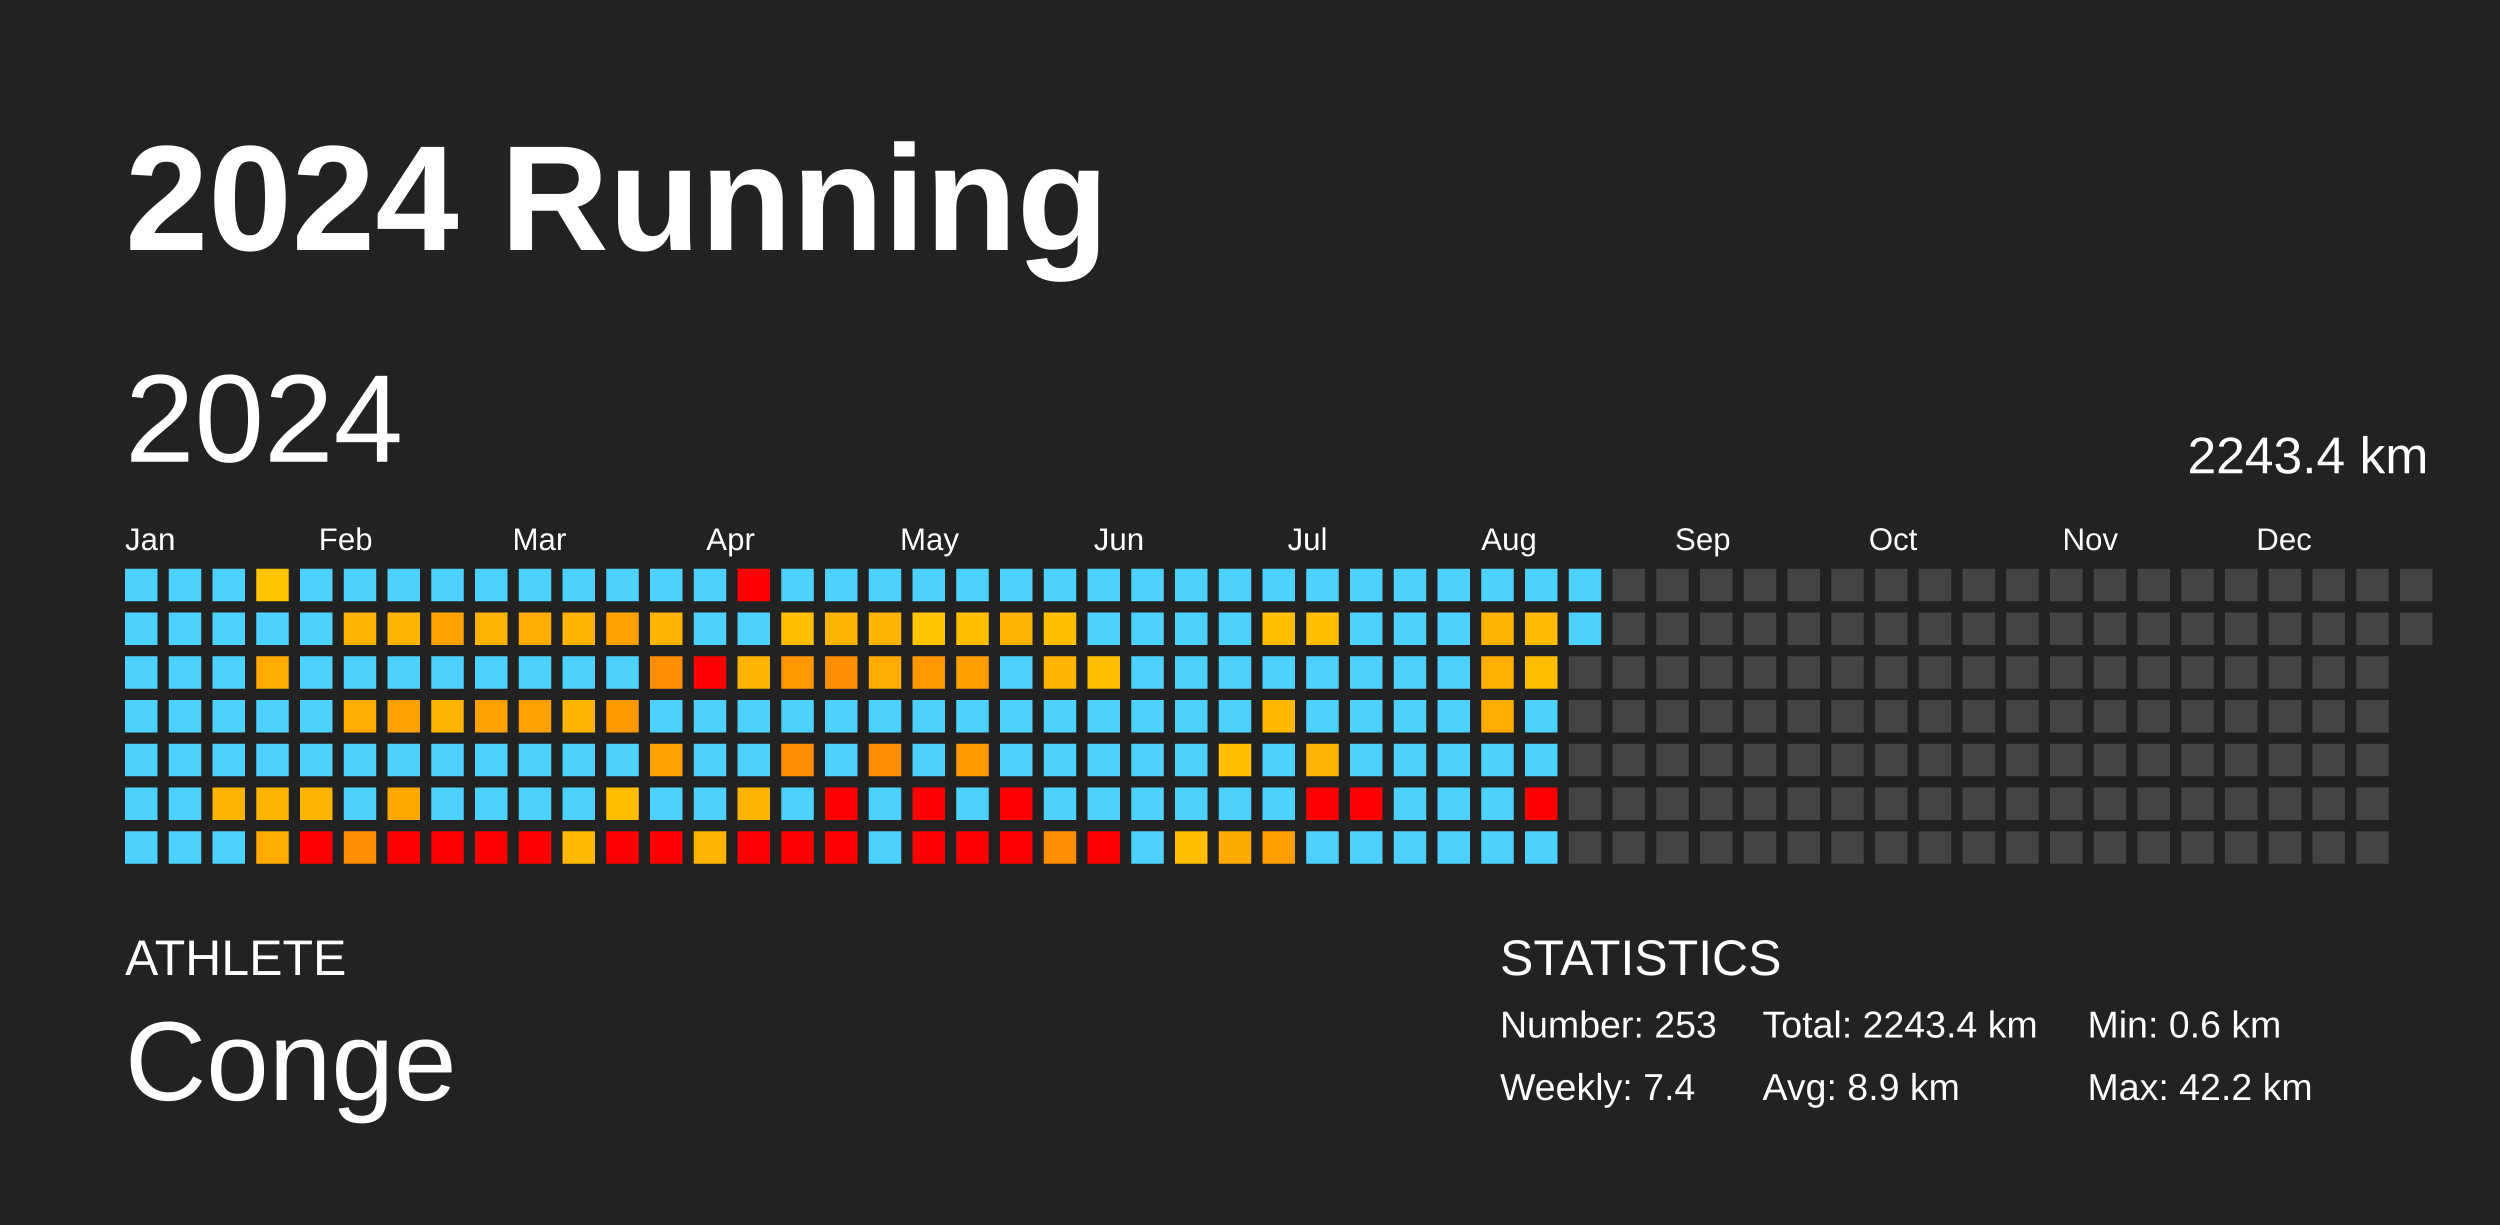
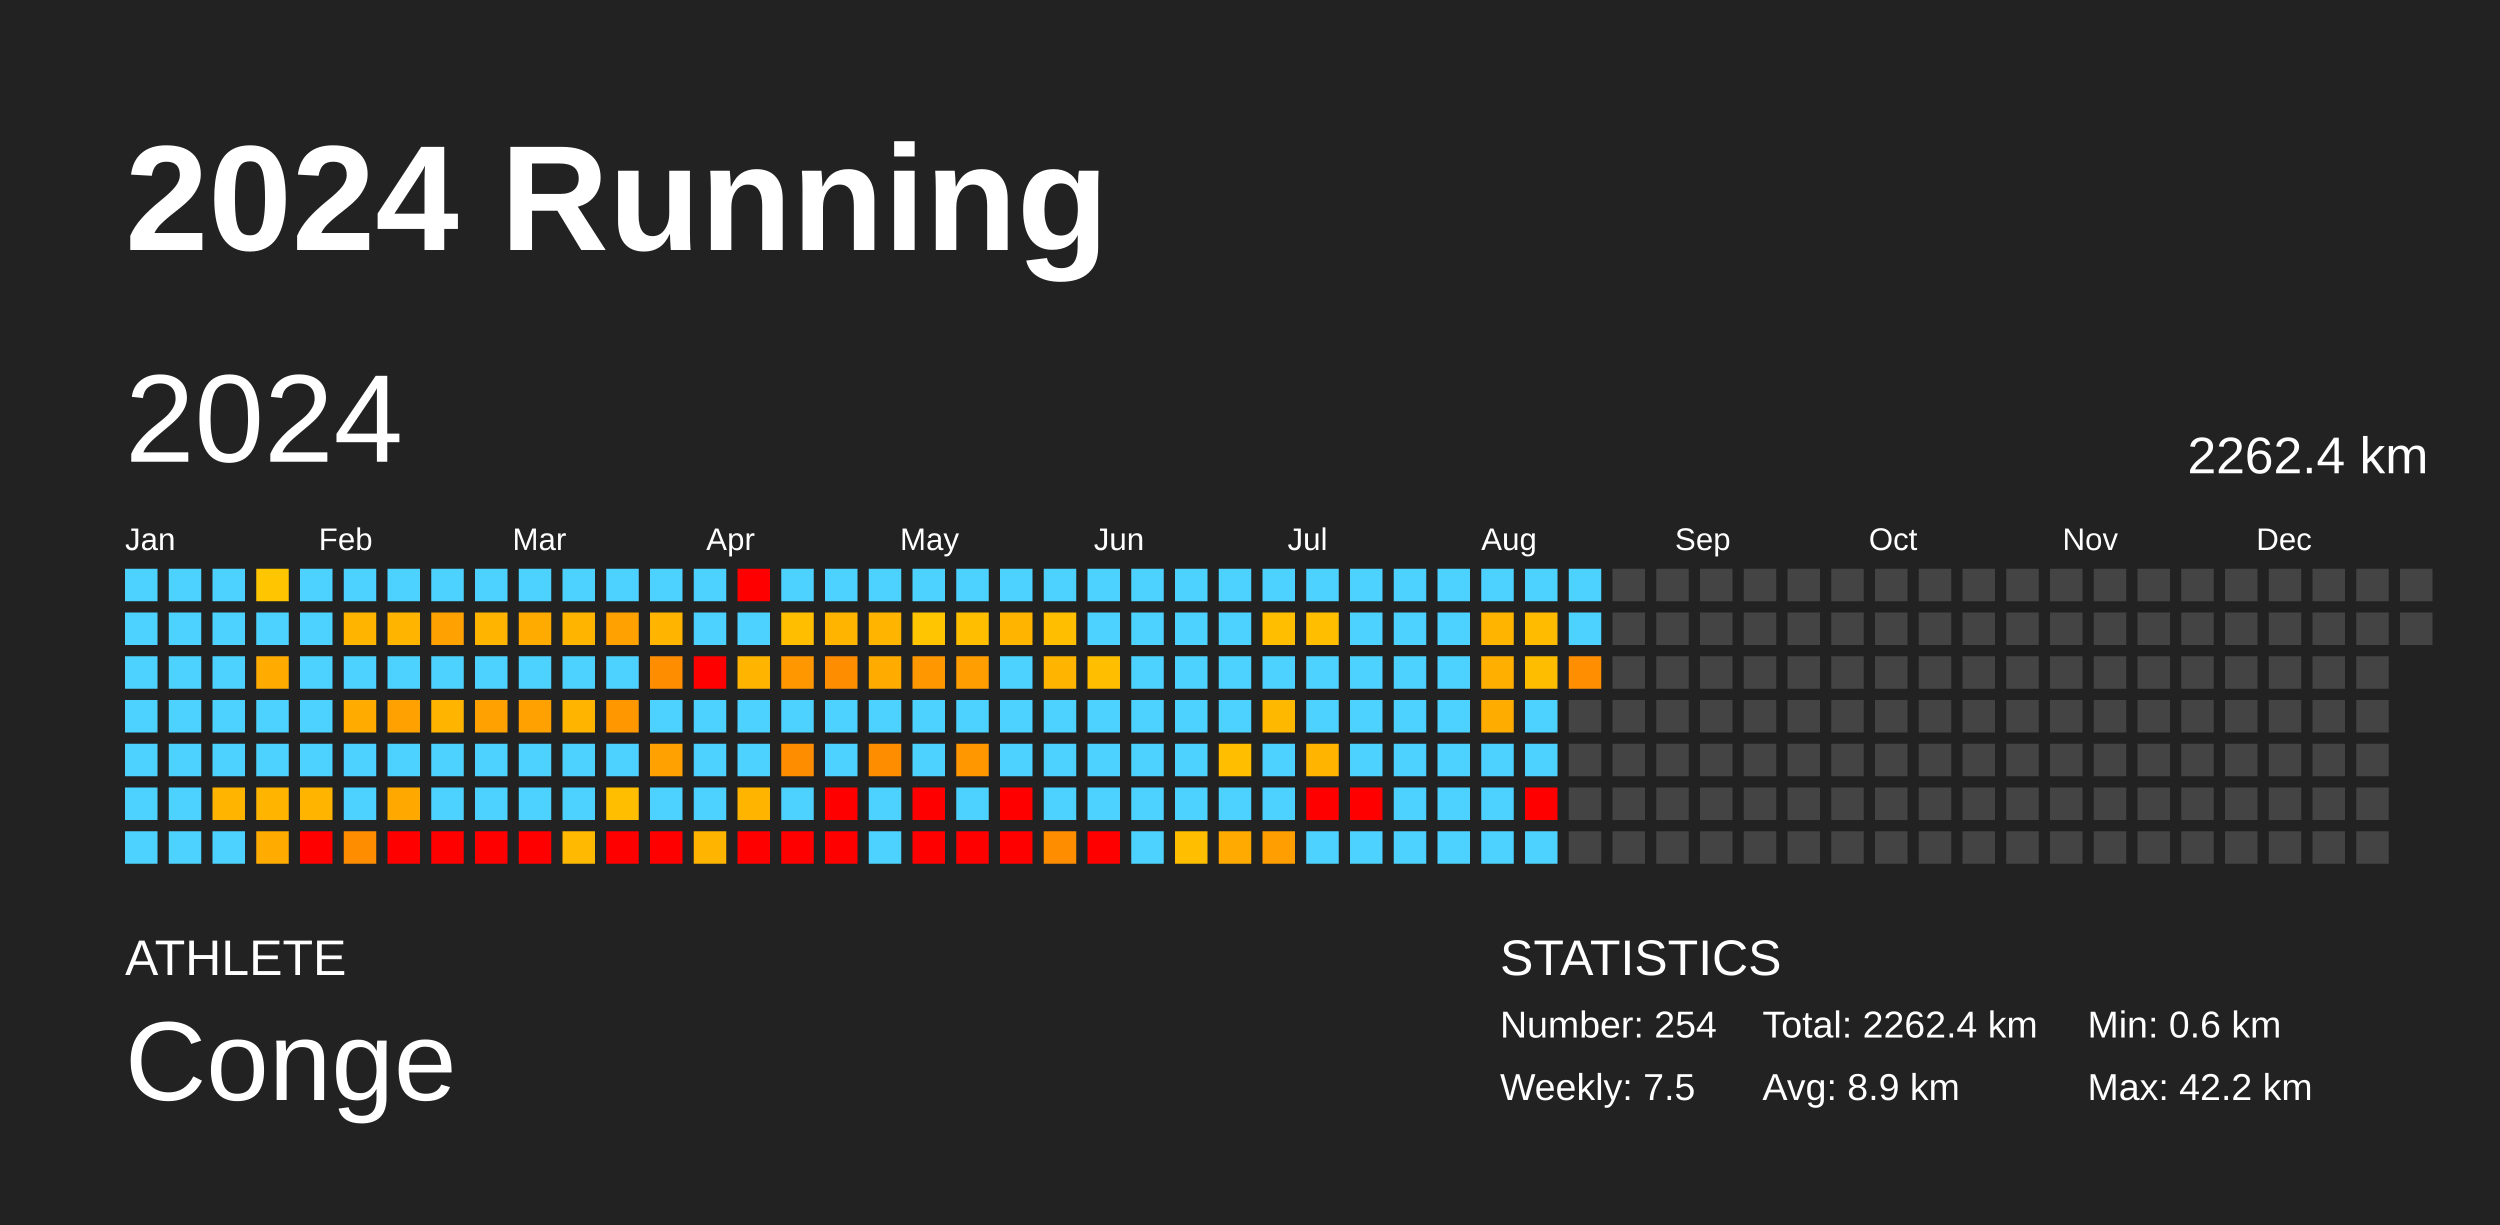
<svg xmlns="http://www.w3.org/2000/svg" baseProfile="full" height="98mm" version="1.1" viewBox="0,0,200,98" width="200mm">
  <defs />
  <rect fill="#222222" height="98" width="200" x="0" y="0" />
  <text fill="#FFFFFF" style="font-size:12px; font-family:Arial; font-weight:bold;" x="10" y="20">2024 Running</text>
  <text fill="#FFFFFF" style="font-size:4px; font-family:Arial" x="10" y="78">ATHLETE</text>
  <text fill="#FFFFFF" style="font-size:9px; font-family:Arial" x="10" y="88">Conge</text>
  <text fill="#FFFFFF" style="font-size:4px; font-family:Arial" x="120" y="78">STATISTICS</text>
-   <text fill="#FFFFFF" style="font-size:3px; font-family:Arial" x="120" y="83">Number: 253</text>
-   <text fill="#FFFFFF" style="font-size:3px; font-family:Arial" x="120" y="88">Weekly: 7.4</text>
-   <text fill="#FFFFFF" style="font-size:3px; font-family:Arial" x="141" y="83">Total: 2243.4 km</text>
+   <text fill="#FFFFFF" style="font-size:3px; font-family:Arial" x="120" y="83">Number: 254</text>
+   <text fill="#FFFFFF" style="font-size:3px; font-family:Arial" x="120" y="88">Weekly: 7.5</text>
+   <text fill="#FFFFFF" style="font-size:3px; font-family:Arial" x="141" y="83">Total: 2262.4 km</text>
  <text fill="#FFFFFF" style="font-size:3px; font-family:Arial" x="141" y="88">Avg: 8.9 km</text>
  <text fill="#FFFFFF" style="font-size:3px; font-family:Arial" x="167" y="83">Min: 0.6 km</text>
  <text fill="#FFFFFF" style="font-size:3px; font-family:Arial" x="167" y="88">Max: 42.2 km</text>
  <text dominant-baseline="hanging" fill="#FFFFFF" style="font-size:10.0px; font-family:Arial;" x="10" y="30">2024</text>
-   <text dominant-baseline="hanging" fill="#FFFFFF" style="font-size:4.125px; font-family:Arial;" x="175" y="35">2243.4 km</text>
+   <text dominant-baseline="hanging" fill="#FFFFFF" style="font-size:4.125px; font-family:Arial;" x="175" y="35">2262.4 km</text>
  <text fill="#FFFFFF" style="font-size:2.5px; font-family:Arial" x="10.0" y="44">Jan</text>
  <text fill="#FFFFFF" style="font-size:2.5px; font-family:Arial" x="25.5" y="44">Feb</text>
  <text fill="#FFFFFF" style="font-size:2.5px; font-family:Arial" x="41.0" y="44">Mar</text>
  <text fill="#FFFFFF" style="font-size:2.5px; font-family:Arial" x="56.5" y="44">Apr</text>
  <text fill="#FFFFFF" style="font-size:2.5px; font-family:Arial" x="72.0" y="44">May</text>
  <text fill="#FFFFFF" style="font-size:2.5px; font-family:Arial" x="87.5" y="44">Jun</text>
  <text fill="#FFFFFF" style="font-size:2.5px; font-family:Arial" x="103.0" y="44">Jul</text>
  <text fill="#FFFFFF" style="font-size:2.5px; font-family:Arial" x="118.5" y="44">Aug</text>
  <text fill="#FFFFFF" style="font-size:2.5px; font-family:Arial" x="134.0" y="44">Sep</text>
  <text fill="#FFFFFF" style="font-size:2.5px; font-family:Arial" x="149.5" y="44">Oct</text>
  <text fill="#FFFFFF" style="font-size:2.5px; font-family:Arial" x="165.0" y="44">Nov</text>
  <text fill="#FFFFFF" style="font-size:2.5px; font-family:Arial" x="180.5" y="44">Dec</text>
  <rect fill="#4dd2ff" height="2.6" width="2.6" x="10.0" y="45.5" />
  <rect fill="#4dd2ff" height="2.6" width="2.6" x="10.0" y="49.0" />
  <rect fill="#4dd2ff" height="2.6" width="2.6" x="10.0" y="52.5" />
  <rect fill="#4dd2ff" height="2.6" width="2.6" x="10.0" y="56.0" />
  <rect fill="#4dd2ff" height="2.6" width="2.6" x="10.0" y="59.5" />
  <rect fill="#4dd2ff" height="2.6" width="2.6" x="10.0" y="63.0" />
  <rect fill="#4dd2ff" height="2.6" width="2.6" x="10.0" y="66.5" />
  <rect fill="#4dd2ff" height="2.6" width="2.6" x="13.5" y="45.5" />
  <rect fill="#4dd2ff" height="2.6" width="2.6" x="13.5" y="49.0" />
  <rect fill="#4dd2ff" height="2.6" width="2.6" x="13.5" y="52.5" />
  <rect fill="#4dd2ff" height="2.6" width="2.6" x="13.5" y="56.0" />
  <rect fill="#4dd2ff" height="2.6" width="2.6" x="13.5" y="59.5" />
  <rect fill="#4dd2ff" height="2.6" width="2.6" x="13.5" y="63.0" />
  <rect fill="#4dd2ff" height="2.6" width="2.6" x="13.5" y="66.5" />
  <rect fill="#4dd2ff" height="2.6" width="2.6" x="17.0" y="45.5" />
  <rect fill="#4dd2ff" height="2.6" width="2.6" x="17.0" y="49.0" />
  <rect fill="#4dd2ff" height="2.6" width="2.6" x="17.0" y="52.5" />
  <rect fill="#4dd2ff" height="2.6" width="2.6" x="17.0" y="56.0" />
  <rect fill="#4dd2ff" height="2.6" width="2.6" x="17.0" y="59.5" />
  <rect fill="#ffb400" height="2.6" width="2.6" x="17.0" y="63.0" />
  <rect fill="#4dd2ff" height="2.6" width="2.6" x="17.0" y="66.5" />
  <rect fill="#ffc500" height="2.6" width="2.6" x="20.5" y="45.5" />
  <rect fill="#4dd2ff" height="2.6" width="2.6" x="20.5" y="49.0" />
  <rect fill="#ffab00" height="2.6" width="2.6" x="20.5" y="52.5" />
  <rect fill="#4dd2ff" height="2.6" width="2.6" x="20.5" y="56.0" />
  <rect fill="#4dd2ff" height="2.6" width="2.6" x="20.5" y="59.5" />
  <rect fill="#ffb400" height="2.6" width="2.6" x="20.5" y="63.0" />
  <rect fill="#ffab00" height="2.6" width="2.6" x="20.5" y="66.5" />
  <rect fill="#4dd2ff" height="2.6" width="2.6" x="24.0" y="45.5" />
  <rect fill="#4dd2ff" height="2.6" width="2.6" x="24.0" y="49.0" />
  <rect fill="#4dd2ff" height="2.6" width="2.6" x="24.0" y="52.5" />
  <rect fill="#4dd2ff" height="2.6" width="2.6" x="24.0" y="56.0" />
  <rect fill="#4dd2ff" height="2.6" width="2.6" x="24.0" y="59.5" />
  <rect fill="#ffb400" height="2.6" width="2.6" x="24.0" y="63.0" />
  <rect fill="red" height="2.6" width="2.6" x="24.0" y="66.5" />
  <rect fill="#4dd2ff" height="2.6" width="2.6" x="27.5" y="45.5" />
  <rect fill="#ffb400" height="2.6" width="2.6" x="27.5" y="49.0" />
  <rect fill="#4dd2ff" height="2.6" width="2.6" x="27.5" y="52.5" />
  <rect fill="#ffab00" height="2.6" width="2.6" x="27.5" y="56.0" />
  <rect fill="#4dd2ff" height="2.6" width="2.6" x="27.5" y="59.5" />
  <rect fill="#4dd2ff" height="2.6" width="2.6" x="27.5" y="63.0" />
  <rect fill="#ff8d00" height="2.6" width="2.6" x="27.5" y="66.5" />
  <rect fill="#4dd2ff" height="2.6" width="2.6" x="31.0" y="45.5" />
  <rect fill="#ffb500" height="2.6" width="2.6" x="31.0" y="49.0" />
  <rect fill="#4dd2ff" height="2.6" width="2.6" x="31.0" y="52.5" />
  <rect fill="#ffa100" height="2.6" width="2.6" x="31.0" y="56.0" />
  <rect fill="#4dd2ff" height="2.6" width="2.6" x="31.0" y="59.5" />
  <rect fill="#ffa900" height="2.6" width="2.6" x="31.0" y="63.0" />
  <rect fill="red" height="2.6" width="2.6" x="31.0" y="66.5" />
  <rect fill="#4dd2ff" height="2.6" width="2.6" x="34.5" y="45.5" />
  <rect fill="#ffa100" height="2.6" width="2.6" x="34.5" y="49.0" />
  <rect fill="#4dd2ff" height="2.6" width="2.6" x="34.5" y="52.5" />
  <rect fill="#ffb500" height="2.6" width="2.6" x="34.5" y="56.0" />
  <rect fill="#4dd2ff" height="2.6" width="2.6" x="34.5" y="59.5" />
  <rect fill="#4dd2ff" height="2.6" width="2.6" x="34.5" y="63.0" />
  <rect fill="red" height="2.6" width="2.6" x="34.5" y="66.5" />
  <rect fill="#4dd2ff" height="2.6" width="2.6" x="38.0" y="45.5" />
  <rect fill="#ffb500" height="2.6" width="2.6" x="38.0" y="49.0" />
  <rect fill="#4dd2ff" height="2.6" width="2.6" x="38.0" y="52.5" />
  <rect fill="#ffa100" height="2.6" width="2.6" x="38.0" y="56.0" />
  <rect fill="#4dd2ff" height="2.6" width="2.6" x="38.0" y="59.5" />
  <rect fill="#4dd2ff" height="2.6" width="2.6" x="38.0" y="63.0" />
  <rect fill="red" height="2.6" width="2.6" x="38.0" y="66.5" />
  <rect fill="#4dd2ff" height="2.6" width="2.6" x="41.5" y="45.5" />
  <rect fill="#ffab00" height="2.6" width="2.6" x="41.5" y="49.0" />
  <rect fill="#4dd2ff" height="2.6" width="2.6" x="41.5" y="52.5" />
  <rect fill="#ffa100" height="2.6" width="2.6" x="41.5" y="56.0" />
  <rect fill="#4dd2ff" height="2.6" width="2.6" x="41.5" y="59.5" />
  <rect fill="#4dd2ff" height="2.6" width="2.6" x="41.5" y="63.0" />
  <rect fill="red" height="2.6" width="2.6" x="41.5" y="66.5" />
  <rect fill="#4dd2ff" height="2.6" width="2.6" x="45.0" y="45.5" />
  <rect fill="#ffb500" height="2.6" width="2.6" x="45.0" y="49.0" />
  <rect fill="#4dd2ff" height="2.6" width="2.6" x="45.0" y="52.5" />
  <rect fill="#ffb500" height="2.6" width="2.6" x="45.0" y="56.0" />
  <rect fill="#4dd2ff" height="2.6" width="2.6" x="45.0" y="59.5" />
  <rect fill="#4dd2ff" height="2.6" width="2.6" x="45.0" y="63.0" />
  <rect fill="#ffb900" height="2.6" width="2.6" x="45.0" y="66.5" />
  <rect fill="#4dd2ff" height="2.6" width="2.6" x="48.5" y="45.5" />
  <rect fill="#ffa100" height="2.6" width="2.6" x="48.5" y="49.0" />
  <rect fill="#4dd2ff" height="2.6" width="2.6" x="48.5" y="52.5" />
  <rect fill="#ff9700" height="2.6" width="2.6" x="48.5" y="56.0" />
  <rect fill="#4dd2ff" height="2.6" width="2.6" x="48.5" y="59.5" />
  <rect fill="#ffbf00" height="2.6" width="2.6" x="48.5" y="63.0" />
  <rect fill="red" height="2.6" width="2.6" x="48.5" y="66.5" />
  <rect fill="#4dd2ff" height="2.6" width="2.6" x="52.0" y="45.5" />
  <rect fill="#ffb500" height="2.6" width="2.6" x="52.0" y="49.0" />
  <rect fill="#ff8d00" height="2.6" width="2.6" x="52.0" y="52.5" />
  <rect fill="#4dd2ff" height="2.6" width="2.6" x="52.0" y="56.0" />
  <rect fill="#ffa100" height="2.6" width="2.6" x="52.0" y="59.5" />
  <rect fill="#4dd2ff" height="2.6" width="2.6" x="52.0" y="63.0" />
  <rect fill="red" height="2.6" width="2.6" x="52.0" y="66.5" />
  <rect fill="#4dd2ff" height="2.6" width="2.6" x="55.5" y="45.5" />
  <rect fill="#4dd2ff" height="2.6" width="2.6" x="55.5" y="49.0" />
  <rect fill="red" height="2.6" width="2.6" x="55.5" y="52.5" />
  <rect fill="#4dd2ff" height="2.6" width="2.6" x="55.5" y="56.0" />
  <rect fill="#4dd2ff" height="2.6" width="2.6" x="55.5" y="59.5" />
  <rect fill="#4dd2ff" height="2.6" width="2.6" x="55.5" y="63.0" />
  <rect fill="#ffb400" height="2.6" width="2.6" x="55.5" y="66.5" />
  <rect fill="red" height="2.6" width="2.6" x="59.0" y="45.5" />
  <rect fill="#4dd2ff" height="2.6" width="2.6" x="59.0" y="49.0" />
  <rect fill="#ffb500" height="2.6" width="2.6" x="59.0" y="52.5" />
  <rect fill="#4dd2ff" height="2.6" width="2.6" x="59.0" y="56.0" />
  <rect fill="#4dd2ff" height="2.6" width="2.6" x="59.0" y="59.5" />
  <rect fill="#ffb500" height="2.6" width="2.6" x="59.0" y="63.0" />
  <rect fill="red" height="2.6" width="2.6" x="59.0" y="66.5" />
  <rect fill="#4dd2ff" height="2.6" width="2.6" x="62.5" y="45.5" />
  <rect fill="#ffbf00" height="2.6" width="2.6" x="62.5" y="49.0" />
  <rect fill="#ff9700" height="2.6" width="2.6" x="62.5" y="52.5" />
  <rect fill="#4dd2ff" height="2.6" width="2.6" x="62.5" y="56.0" />
  <rect fill="#ff8d00" height="2.6" width="2.6" x="62.5" y="59.5" />
  <rect fill="#4dd2ff" height="2.6" width="2.6" x="62.5" y="63.0" />
  <rect fill="red" height="2.6" width="2.6" x="62.5" y="66.5" />
  <rect fill="#4dd2ff" height="2.6" width="2.6" x="66.0" y="45.5" />
  <rect fill="#ffb500" height="2.6" width="2.6" x="66.0" y="49.0" />
  <rect fill="#ff8d00" height="2.6" width="2.6" x="66.0" y="52.5" />
  <rect fill="#4dd2ff" height="2.6" width="2.6" x="66.0" y="56.0" />
  <rect fill="#4dd2ff" height="2.6" width="2.6" x="66.0" y="59.5" />
  <rect fill="red" height="2.6" width="2.6" x="66.0" y="63.0" />
  <rect fill="red" height="2.6" width="2.6" x="66.0" y="66.5" />
  <rect fill="#4dd2ff" height="2.6" width="2.6" x="69.5" y="45.5" />
  <rect fill="#ffb500" height="2.6" width="2.6" x="69.5" y="49.0" />
  <rect fill="#ffab00" height="2.6" width="2.6" x="69.5" y="52.5" />
  <rect fill="#4dd2ff" height="2.6" width="2.6" x="69.5" y="56.0" />
  <rect fill="#ff8d00" height="2.6" width="2.6" x="69.5" y="59.5" />
  <rect fill="#4dd2ff" height="2.6" width="2.6" x="69.5" y="63.0" />
  <rect fill="#4dd2ff" height="2.6" width="2.6" x="69.5" y="66.5" />
  <rect fill="#4dd2ff" height="2.6" width="2.6" x="73.0" y="45.5" />
  <rect fill="#ffc500" height="2.6" width="2.6" x="73.0" y="49.0" />
  <rect fill="#ff9700" height="2.6" width="2.6" x="73.0" y="52.5" />
  <rect fill="#4dd2ff" height="2.6" width="2.6" x="73.0" y="56.0" />
  <rect fill="#4dd2ff" height="2.6" width="2.6" x="73.0" y="59.5" />
  <rect fill="red" height="2.6" width="2.6" x="73.0" y="63.0" />
  <rect fill="red" height="2.6" width="2.6" x="73.0" y="66.5" />
  <rect fill="#4dd2ff" height="2.6" width="2.6" x="76.5" y="45.5" />
  <rect fill="#ffbe00" height="2.6" width="2.6" x="76.5" y="49.0" />
  <rect fill="#ff9e00" height="2.6" width="2.6" x="76.5" y="52.5" />
  <rect fill="#4dd2ff" height="2.6" width="2.6" x="76.5" y="56.0" />
  <rect fill="#ff9700" height="2.6" width="2.6" x="76.5" y="59.5" />
  <rect fill="#4dd2ff" height="2.6" width="2.6" x="76.5" y="63.0" />
  <rect fill="red" height="2.6" width="2.6" x="76.5" y="66.5" />
  <rect fill="#4dd2ff" height="2.6" width="2.6" x="80.0" y="45.5" />
  <rect fill="#ffb500" height="2.6" width="2.6" x="80.0" y="49.0" />
  <rect fill="#4dd2ff" height="2.6" width="2.6" x="80.0" y="52.5" />
  <rect fill="#4dd2ff" height="2.6" width="2.6" x="80.0" y="56.0" />
  <rect fill="#4dd2ff" height="2.6" width="2.6" x="80.0" y="59.5" />
  <rect fill="red" height="2.6" width="2.6" x="80.0" y="63.0" />
  <rect fill="red" height="2.6" width="2.6" x="80.0" y="66.5" />
  <rect fill="#4dd2ff" height="2.6" width="2.6" x="83.5" y="45.5" />
  <rect fill="#ffbe00" height="2.6" width="2.6" x="83.5" y="49.0" />
  <rect fill="#ffb500" height="2.6" width="2.6" x="83.5" y="52.5" />
  <rect fill="#4dd2ff" height="2.6" width="2.6" x="83.5" y="56.0" />
  <rect fill="#4dd2ff" height="2.6" width="2.6" x="83.5" y="59.5" />
  <rect fill="#4dd2ff" height="2.6" width="2.6" x="83.5" y="63.0" />
  <rect fill="#ff8d00" height="2.6" width="2.6" x="83.5" y="66.5" />
  <rect fill="#4dd2ff" height="2.6" width="2.6" x="87.0" y="45.5" />
  <rect fill="#4dd2ff" height="2.6" width="2.6" x="87.0" y="49.0" />
  <rect fill="#ffbf00" height="2.6" width="2.6" x="87.0" y="52.5" />
  <rect fill="#4dd2ff" height="2.6" width="2.6" x="87.0" y="56.0" />
  <rect fill="#4dd2ff" height="2.6" width="2.6" x="87.0" y="59.5" />
  <rect fill="#4dd2ff" height="2.6" width="2.6" x="87.0" y="63.0" />
  <rect fill="red" height="2.6" width="2.6" x="87.0" y="66.5" />
  <rect fill="#4dd2ff" height="2.6" width="2.6" x="90.5" y="45.5" />
  <rect fill="#4dd2ff" height="2.6" width="2.6" x="90.5" y="49.0" />
  <rect fill="#4dd2ff" height="2.6" width="2.6" x="90.5" y="52.5" />
  <rect fill="#4dd2ff" height="2.6" width="2.6" x="90.5" y="56.0" />
  <rect fill="#4dd2ff" height="2.6" width="2.6" x="90.5" y="59.5" />
  <rect fill="#4dd2ff" height="2.6" width="2.6" x="90.5" y="63.0" />
  <rect fill="#4dd2ff" height="2.6" width="2.6" x="90.5" y="66.5" />
  <rect fill="#4dd2ff" height="2.6" width="2.6" x="94.0" y="45.5" />
  <rect fill="#4dd2ff" height="2.6" width="2.6" x="94.0" y="49.0" />
  <rect fill="#4dd2ff" height="2.6" width="2.6" x="94.0" y="52.5" />
  <rect fill="#4dd2ff" height="2.6" width="2.6" x="94.0" y="56.0" />
  <rect fill="#4dd2ff" height="2.6" width="2.6" x="94.0" y="59.5" />
  <rect fill="#4dd2ff" height="2.6" width="2.6" x="94.0" y="63.0" />
  <rect fill="#ffbe00" height="2.6" width="2.6" x="94.0" y="66.5" />
  <rect fill="#4dd2ff" height="2.6" width="2.6" x="97.5" y="45.5" />
  <rect fill="#4dd2ff" height="2.6" width="2.6" x="97.5" y="49.0" />
  <rect fill="#4dd2ff" height="2.6" width="2.6" x="97.5" y="52.5" />
  <rect fill="#4dd2ff" height="2.6" width="2.6" x="97.5" y="56.0" />
  <rect fill="#ffbf00" height="2.6" width="2.6" x="97.5" y="59.5" />
  <rect fill="#4dd2ff" height="2.6" width="2.6" x="97.5" y="63.0" />
  <rect fill="#ffaa00" height="2.6" width="2.6" x="97.5" y="66.5" />
  <rect fill="#4dd2ff" height="2.6" width="2.6" x="101.0" y="45.5" />
  <rect fill="#ffbf00" height="2.6" width="2.6" x="101.0" y="49.0" />
  <rect fill="#4dd2ff" height="2.6" width="2.6" x="101.0" y="52.5" />
  <rect fill="#ffb800" height="2.6" width="2.6" x="101.0" y="56.0" />
  <rect fill="#4dd2ff" height="2.6" width="2.6" x="101.0" y="59.5" />
  <rect fill="#4dd2ff" height="2.6" width="2.6" x="101.0" y="63.0" />
  <rect fill="#ff9e00" height="2.6" width="2.6" x="101.0" y="66.5" />
  <rect fill="#4dd2ff" height="2.6" width="2.6" x="104.5" y="45.5" />
  <rect fill="#ffbf00" height="2.6" width="2.6" x="104.5" y="49.0" />
  <rect fill="#4dd2ff" height="2.6" width="2.6" x="104.5" y="52.5" />
  <rect fill="#4dd2ff" height="2.6" width="2.6" x="104.5" y="56.0" />
  <rect fill="#ffb500" height="2.6" width="2.6" x="104.5" y="59.5" />
  <rect fill="red" height="2.6" width="2.6" x="104.5" y="63.0" />
  <rect fill="#4dd2ff" height="2.6" width="2.6" x="104.5" y="66.5" />
  <rect fill="#4dd2ff" height="2.6" width="2.6" x="108.0" y="45.5" />
  <rect fill="#4dd2ff" height="2.6" width="2.6" x="108.0" y="49.0" />
  <rect fill="#4dd2ff" height="2.6" width="2.6" x="108.0" y="52.5" />
  <rect fill="#4dd2ff" height="2.6" width="2.6" x="108.0" y="56.0" />
  <rect fill="#4dd2ff" height="2.6" width="2.6" x="108.0" y="59.5" />
  <rect fill="red" height="2.6" width="2.6" x="108.0" y="63.0" />
  <rect fill="#4dd2ff" height="2.6" width="2.6" x="108.0" y="66.5" />
  <rect fill="#4dd2ff" height="2.6" width="2.6" x="111.5" y="45.5" />
  <rect fill="#4dd2ff" height="2.6" width="2.6" x="111.5" y="49.0" />
  <rect fill="#4dd2ff" height="2.6" width="2.6" x="111.5" y="52.5" />
  <rect fill="#4dd2ff" height="2.6" width="2.6" x="111.5" y="56.0" />
  <rect fill="#4dd2ff" height="2.6" width="2.6" x="111.5" y="59.5" />
  <rect fill="#4dd2ff" height="2.6" width="2.6" x="111.5" y="63.0" />
  <rect fill="#4dd2ff" height="2.6" width="2.6" x="111.5" y="66.5" />
  <rect fill="#4dd2ff" height="2.6" width="2.6" x="115.0" y="45.5" />
  <rect fill="#4dd2ff" height="2.6" width="2.6" x="115.0" y="49.0" />
  <rect fill="#4dd2ff" height="2.6" width="2.6" x="115.0" y="52.5" />
  <rect fill="#4dd2ff" height="2.6" width="2.6" x="115.0" y="56.0" />
  <rect fill="#4dd2ff" height="2.6" width="2.6" x="115.0" y="59.5" />
  <rect fill="#4dd2ff" height="2.6" width="2.6" x="115.0" y="63.0" />
  <rect fill="#4dd2ff" height="2.6" width="2.6" x="115.0" y="66.5" />
  <rect fill="#4dd2ff" height="2.6" width="2.6" x="118.5" y="45.5" />
  <rect fill="#ffb500" height="2.6" width="2.6" x="118.5" y="49.0" />
  <rect fill="#ffaf00" height="2.6" width="2.6" x="118.5" y="52.5" />
  <rect fill="#ffac00" height="2.6" width="2.6" x="118.5" y="56.0" />
  <rect fill="#4dd2ff" height="2.6" width="2.6" x="118.5" y="59.5" />
  <rect fill="#4dd2ff" height="2.6" width="2.6" x="118.5" y="63.0" />
  <rect fill="#4dd2ff" height="2.6" width="2.6" x="118.5" y="66.5" />
  <rect fill="#4dd2ff" height="2.6" width="2.6" x="122.0" y="45.5" />
  <rect fill="#ffbb00" height="2.6" width="2.6" x="122.0" y="49.0" />
  <rect fill="#ffbd00" height="2.6" width="2.6" x="122.0" y="52.5" />
  <rect fill="#4dd2ff" height="2.6" width="2.6" x="122.0" y="56.0" />
  <rect fill="#4dd2ff" height="2.6" width="2.6" x="122.0" y="59.5" />
  <rect fill="red" height="2.6" width="2.6" x="122.0" y="63.0" />
  <rect fill="#4dd2ff" height="2.6" width="2.6" x="122.0" y="66.5" />
  <rect fill="#4dd2ff" height="2.6" width="2.6" x="125.5" y="45.5" />
  <rect fill="#4dd2ff" height="2.6" width="2.6" x="125.5" y="49.0" />
-   <rect fill="#444444" height="2.6" width="2.6" x="125.5" y="52.5" />
+   <rect fill="#ff8f00" height="2.6" width="2.6" x="125.5" y="52.5" />
  <rect fill="#444444" height="2.6" width="2.6" x="125.5" y="56.0" />
  <rect fill="#444444" height="2.6" width="2.6" x="125.5" y="59.5" />
  <rect fill="#444444" height="2.6" width="2.6" x="125.5" y="63.0" />
  <rect fill="#444444" height="2.6" width="2.6" x="125.5" y="66.5" />
  <rect fill="#444444" height="2.6" width="2.6" x="129.0" y="45.5" />
  <rect fill="#444444" height="2.6" width="2.6" x="129.0" y="49.0" />
  <rect fill="#444444" height="2.6" width="2.6" x="129.0" y="52.5" />
  <rect fill="#444444" height="2.6" width="2.6" x="129.0" y="56.0" />
  <rect fill="#444444" height="2.6" width="2.6" x="129.0" y="59.5" />
  <rect fill="#444444" height="2.6" width="2.6" x="129.0" y="63.0" />
  <rect fill="#444444" height="2.6" width="2.6" x="129.0" y="66.5" />
  <rect fill="#444444" height="2.6" width="2.6" x="132.5" y="45.5" />
  <rect fill="#444444" height="2.6" width="2.6" x="132.5" y="49.0" />
  <rect fill="#444444" height="2.6" width="2.6" x="132.5" y="52.5" />
  <rect fill="#444444" height="2.6" width="2.6" x="132.5" y="56.0" />
  <rect fill="#444444" height="2.6" width="2.6" x="132.5" y="59.5" />
  <rect fill="#444444" height="2.6" width="2.6" x="132.5" y="63.0" />
  <rect fill="#444444" height="2.6" width="2.6" x="132.5" y="66.5" />
  <rect fill="#444444" height="2.6" width="2.6" x="136.0" y="45.5" />
  <rect fill="#444444" height="2.6" width="2.6" x="136.0" y="49.0" />
  <rect fill="#444444" height="2.6" width="2.6" x="136.0" y="52.5" />
  <rect fill="#444444" height="2.6" width="2.6" x="136.0" y="56.0" />
  <rect fill="#444444" height="2.6" width="2.6" x="136.0" y="59.5" />
  <rect fill="#444444" height="2.6" width="2.6" x="136.0" y="63.0" />
  <rect fill="#444444" height="2.6" width="2.6" x="136.0" y="66.5" />
  <rect fill="#444444" height="2.6" width="2.6" x="139.5" y="45.5" />
  <rect fill="#444444" height="2.6" width="2.6" x="139.5" y="49.0" />
  <rect fill="#444444" height="2.6" width="2.6" x="139.5" y="52.5" />
  <rect fill="#444444" height="2.6" width="2.6" x="139.5" y="56.0" />
  <rect fill="#444444" height="2.6" width="2.6" x="139.5" y="59.5" />
  <rect fill="#444444" height="2.6" width="2.6" x="139.5" y="63.0" />
  <rect fill="#444444" height="2.6" width="2.6" x="139.5" y="66.5" />
  <rect fill="#444444" height="2.6" width="2.6" x="143.0" y="45.5" />
  <rect fill="#444444" height="2.6" width="2.6" x="143.0" y="49.0" />
  <rect fill="#444444" height="2.6" width="2.6" x="143.0" y="52.5" />
  <rect fill="#444444" height="2.6" width="2.6" x="143.0" y="56.0" />
  <rect fill="#444444" height="2.6" width="2.6" x="143.0" y="59.5" />
  <rect fill="#444444" height="2.6" width="2.6" x="143.0" y="63.0" />
  <rect fill="#444444" height="2.6" width="2.6" x="143.0" y="66.5" />
  <rect fill="#444444" height="2.6" width="2.6" x="146.5" y="45.5" />
  <rect fill="#444444" height="2.6" width="2.6" x="146.5" y="49.0" />
  <rect fill="#444444" height="2.6" width="2.6" x="146.5" y="52.5" />
  <rect fill="#444444" height="2.6" width="2.6" x="146.5" y="56.0" />
  <rect fill="#444444" height="2.6" width="2.6" x="146.5" y="59.5" />
  <rect fill="#444444" height="2.6" width="2.6" x="146.5" y="63.0" />
  <rect fill="#444444" height="2.6" width="2.6" x="146.5" y="66.5" />
  <rect fill="#444444" height="2.6" width="2.6" x="150.0" y="45.5" />
  <rect fill="#444444" height="2.6" width="2.6" x="150.0" y="49.0" />
  <rect fill="#444444" height="2.6" width="2.6" x="150.0" y="52.5" />
  <rect fill="#444444" height="2.6" width="2.6" x="150.0" y="56.0" />
  <rect fill="#444444" height="2.6" width="2.6" x="150.0" y="59.5" />
  <rect fill="#444444" height="2.6" width="2.6" x="150.0" y="63.0" />
  <rect fill="#444444" height="2.6" width="2.6" x="150.0" y="66.5" />
  <rect fill="#444444" height="2.6" width="2.6" x="153.5" y="45.5" />
  <rect fill="#444444" height="2.6" width="2.6" x="153.5" y="49.0" />
  <rect fill="#444444" height="2.6" width="2.6" x="153.5" y="52.5" />
  <rect fill="#444444" height="2.6" width="2.6" x="153.5" y="56.0" />
  <rect fill="#444444" height="2.6" width="2.6" x="153.5" y="59.5" />
  <rect fill="#444444" height="2.6" width="2.6" x="153.5" y="63.0" />
  <rect fill="#444444" height="2.6" width="2.6" x="153.5" y="66.5" />
  <rect fill="#444444" height="2.6" width="2.6" x="157.0" y="45.5" />
  <rect fill="#444444" height="2.6" width="2.6" x="157.0" y="49.0" />
  <rect fill="#444444" height="2.6" width="2.6" x="157.0" y="52.5" />
  <rect fill="#444444" height="2.6" width="2.6" x="157.0" y="56.0" />
  <rect fill="#444444" height="2.6" width="2.6" x="157.0" y="59.5" />
  <rect fill="#444444" height="2.6" width="2.6" x="157.0" y="63.0" />
  <rect fill="#444444" height="2.6" width="2.6" x="157.0" y="66.5" />
  <rect fill="#444444" height="2.6" width="2.6" x="160.5" y="45.5" />
  <rect fill="#444444" height="2.6" width="2.6" x="160.5" y="49.0" />
  <rect fill="#444444" height="2.6" width="2.6" x="160.5" y="52.5" />
  <rect fill="#444444" height="2.6" width="2.6" x="160.5" y="56.0" />
  <rect fill="#444444" height="2.6" width="2.6" x="160.5" y="59.5" />
  <rect fill="#444444" height="2.6" width="2.6" x="160.5" y="63.0" />
  <rect fill="#444444" height="2.6" width="2.6" x="160.5" y="66.5" />
  <rect fill="#444444" height="2.6" width="2.6" x="164.0" y="45.5" />
  <rect fill="#444444" height="2.6" width="2.6" x="164.0" y="49.0" />
  <rect fill="#444444" height="2.6" width="2.6" x="164.0" y="52.5" />
  <rect fill="#444444" height="2.6" width="2.6" x="164.0" y="56.0" />
  <rect fill="#444444" height="2.6" width="2.6" x="164.0" y="59.5" />
  <rect fill="#444444" height="2.6" width="2.6" x="164.0" y="63.0" />
  <rect fill="#444444" height="2.6" width="2.6" x="164.0" y="66.5" />
  <rect fill="#444444" height="2.6" width="2.6" x="167.5" y="45.5" />
  <rect fill="#444444" height="2.6" width="2.6" x="167.5" y="49.0" />
  <rect fill="#444444" height="2.6" width="2.6" x="167.5" y="52.5" />
  <rect fill="#444444" height="2.6" width="2.6" x="167.5" y="56.0" />
  <rect fill="#444444" height="2.6" width="2.6" x="167.5" y="59.5" />
  <rect fill="#444444" height="2.6" width="2.6" x="167.5" y="63.0" />
  <rect fill="#444444" height="2.6" width="2.6" x="167.5" y="66.5" />
  <rect fill="#444444" height="2.6" width="2.6" x="171.0" y="45.5" />
  <rect fill="#444444" height="2.6" width="2.6" x="171.0" y="49.0" />
  <rect fill="#444444" height="2.6" width="2.6" x="171.0" y="52.5" />
  <rect fill="#444444" height="2.6" width="2.6" x="171.0" y="56.0" />
  <rect fill="#444444" height="2.6" width="2.6" x="171.0" y="59.5" />
  <rect fill="#444444" height="2.6" width="2.6" x="171.0" y="63.0" />
  <rect fill="#444444" height="2.6" width="2.6" x="171.0" y="66.5" />
  <rect fill="#444444" height="2.6" width="2.6" x="174.5" y="45.5" />
  <rect fill="#444444" height="2.6" width="2.6" x="174.5" y="49.0" />
  <rect fill="#444444" height="2.6" width="2.6" x="174.5" y="52.5" />
  <rect fill="#444444" height="2.6" width="2.6" x="174.5" y="56.0" />
  <rect fill="#444444" height="2.6" width="2.6" x="174.5" y="59.5" />
  <rect fill="#444444" height="2.6" width="2.6" x="174.5" y="63.0" />
  <rect fill="#444444" height="2.6" width="2.6" x="174.5" y="66.5" />
  <rect fill="#444444" height="2.6" width="2.6" x="178.0" y="45.5" />
  <rect fill="#444444" height="2.6" width="2.6" x="178.0" y="49.0" />
  <rect fill="#444444" height="2.6" width="2.6" x="178.0" y="52.5" />
  <rect fill="#444444" height="2.6" width="2.6" x="178.0" y="56.0" />
  <rect fill="#444444" height="2.6" width="2.6" x="178.0" y="59.5" />
  <rect fill="#444444" height="2.6" width="2.6" x="178.0" y="63.0" />
  <rect fill="#444444" height="2.6" width="2.6" x="178.0" y="66.5" />
  <rect fill="#444444" height="2.6" width="2.6" x="181.5" y="45.5" />
  <rect fill="#444444" height="2.6" width="2.6" x="181.5" y="49.0" />
  <rect fill="#444444" height="2.6" width="2.6" x="181.5" y="52.5" />
  <rect fill="#444444" height="2.6" width="2.6" x="181.5" y="56.0" />
  <rect fill="#444444" height="2.6" width="2.6" x="181.5" y="59.5" />
  <rect fill="#444444" height="2.6" width="2.6" x="181.5" y="63.0" />
  <rect fill="#444444" height="2.6" width="2.6" x="181.5" y="66.5" />
  <rect fill="#444444" height="2.6" width="2.6" x="185.0" y="45.5" />
  <rect fill="#444444" height="2.6" width="2.6" x="185.0" y="49.0" />
  <rect fill="#444444" height="2.6" width="2.6" x="185.0" y="52.5" />
  <rect fill="#444444" height="2.6" width="2.6" x="185.0" y="56.0" />
  <rect fill="#444444" height="2.6" width="2.6" x="185.0" y="59.5" />
  <rect fill="#444444" height="2.6" width="2.6" x="185.0" y="63.0" />
  <rect fill="#444444" height="2.6" width="2.6" x="185.0" y="66.5" />
  <rect fill="#444444" height="2.6" width="2.6" x="188.5" y="45.5" />
  <rect fill="#444444" height="2.6" width="2.6" x="188.5" y="49.0" />
  <rect fill="#444444" height="2.6" width="2.6" x="188.5" y="52.5" />
  <rect fill="#444444" height="2.6" width="2.6" x="188.5" y="56.0" />
  <rect fill="#444444" height="2.6" width="2.6" x="188.5" y="59.5" />
  <rect fill="#444444" height="2.6" width="2.6" x="188.5" y="63.0" />
  <rect fill="#444444" height="2.6" width="2.6" x="188.5" y="66.5" />
  <rect fill="#444444" height="2.6" width="2.6" x="192.0" y="45.5" />
  <rect fill="#444444" height="2.6" width="2.6" x="192.0" y="49.0" />
</svg>
